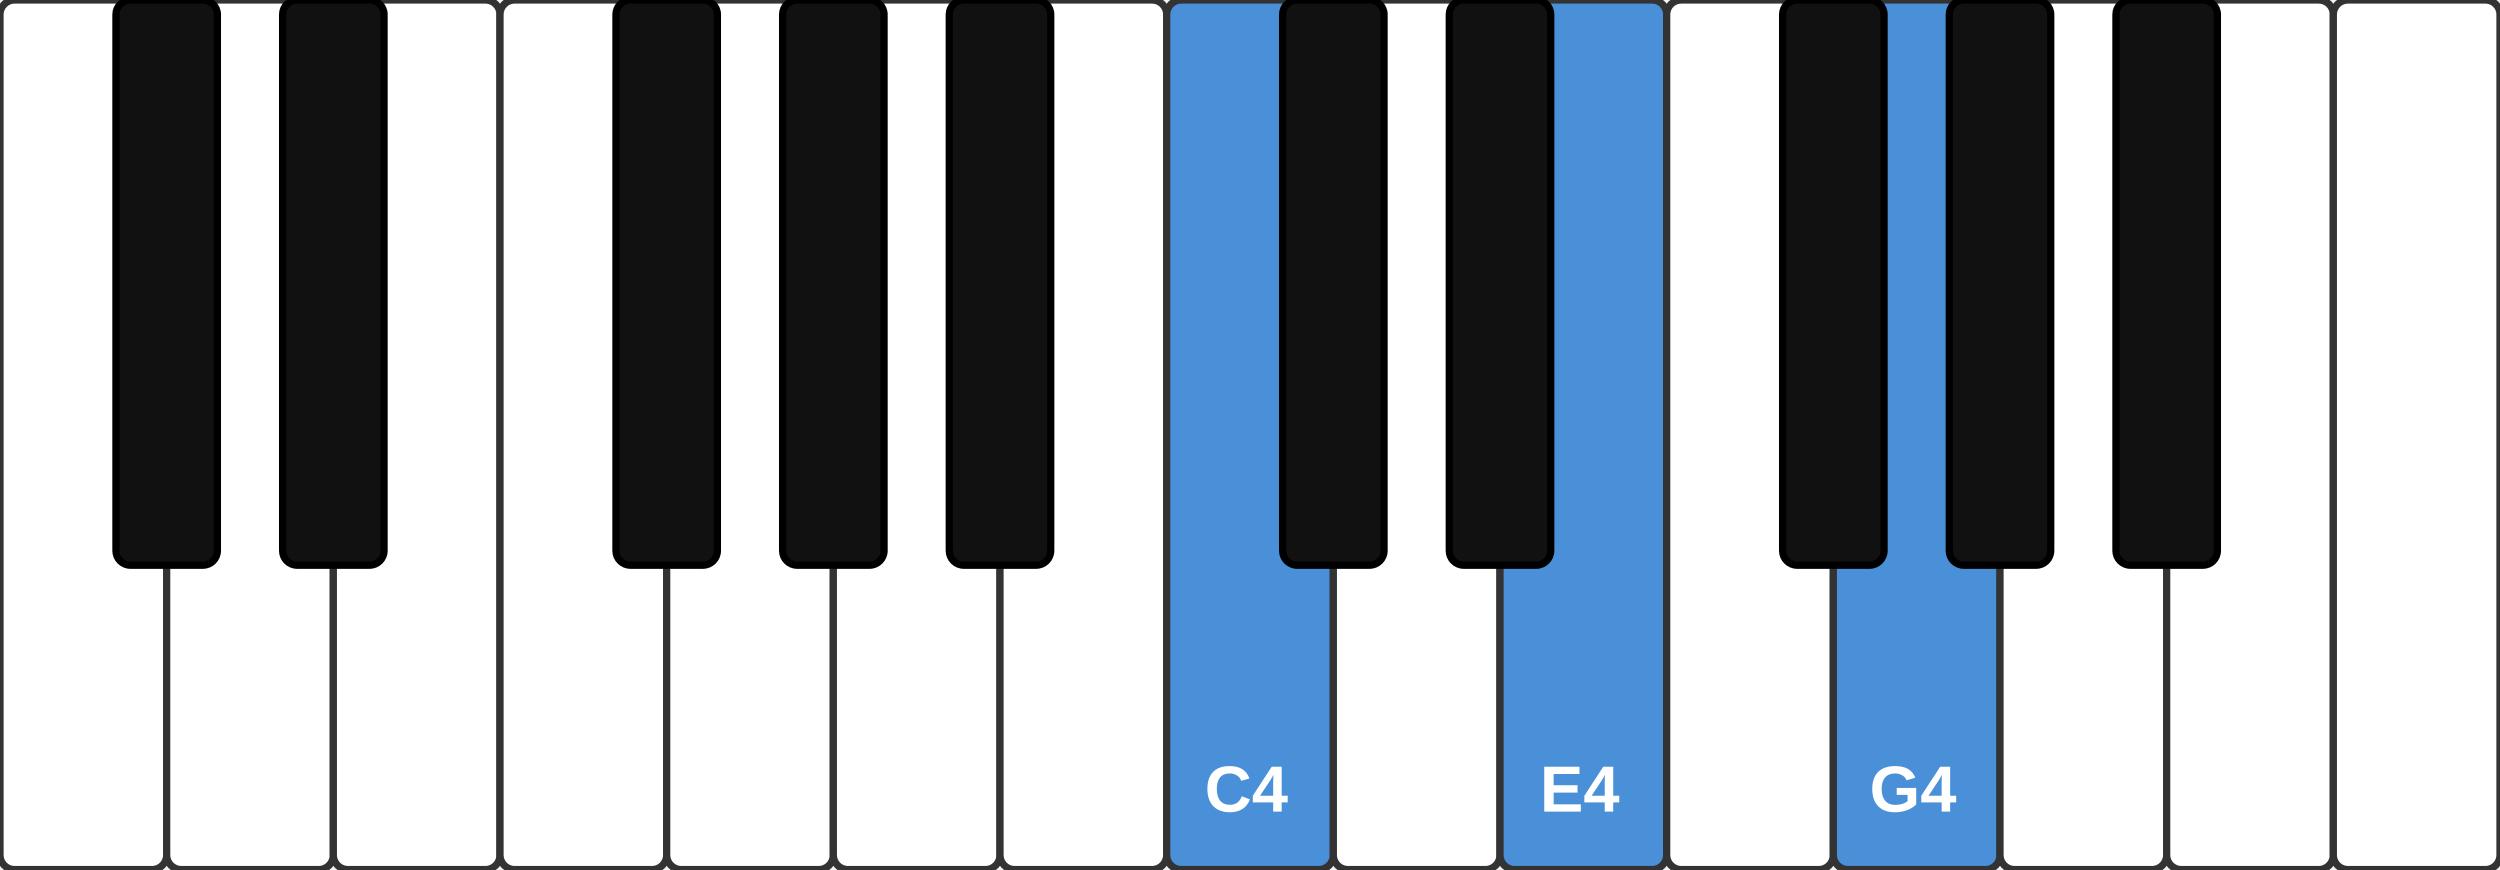
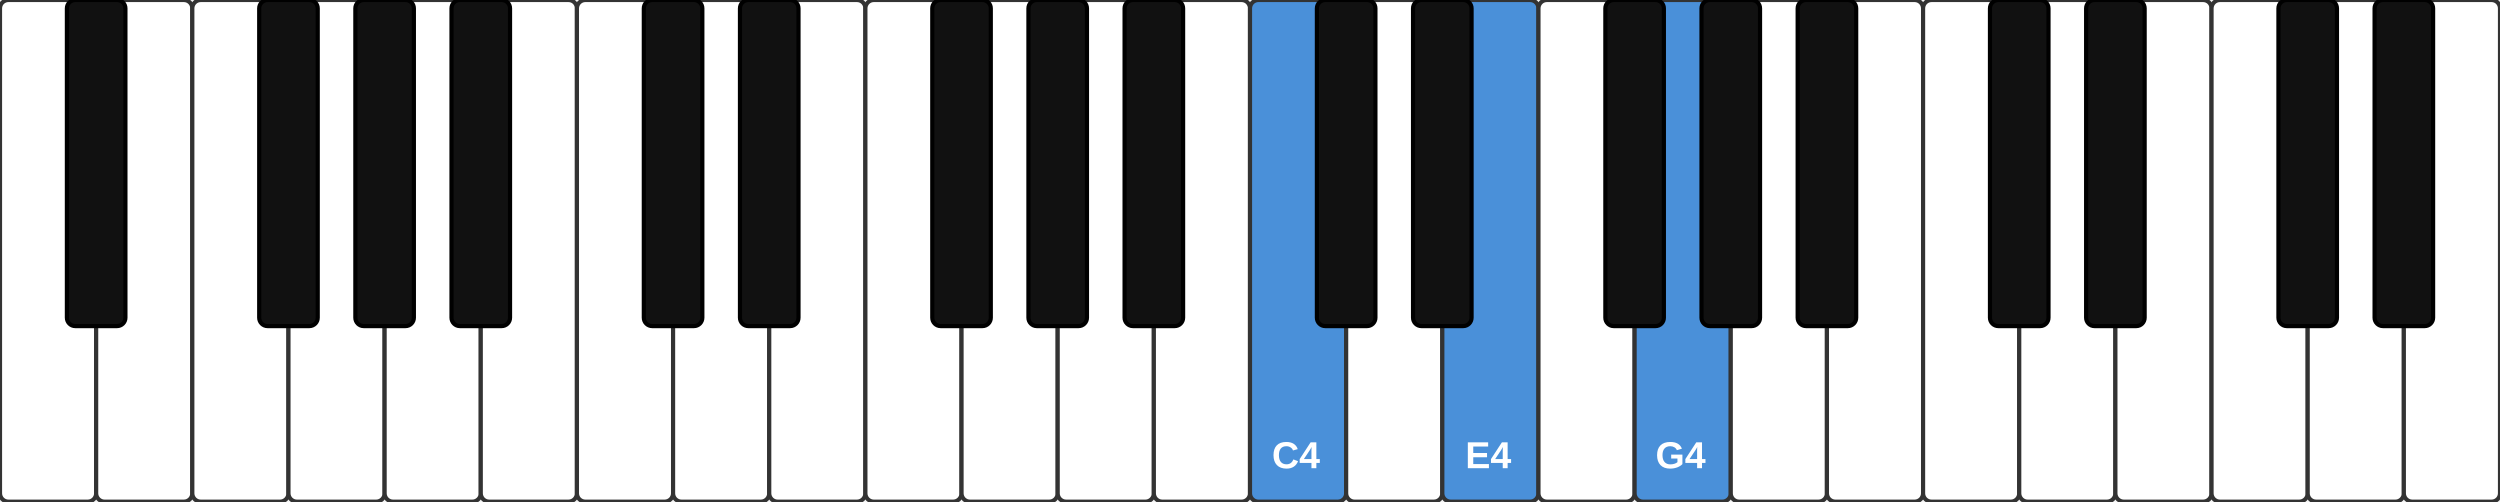
- <svg xmlns="http://www.w3.org/2000/svg" width="345" height="120" viewBox="0 0 345 120">
+ <svg xmlns="http://www.w3.org/2000/svg" width="598" height="120" viewBox="0 0 598 120">
  <style>
.w{width:23px;height:120px;fill:#fff;stroke:#333;stroke-width:1;ry:2}
.b{width:14px;height:78px;fill:#111;stroke:#000;stroke-width:1;ry:2}
.h.w{fill:#4A90D9}
.h.b{fill:#2E6AB0}
.t{font-family:Arial,Helvetica,sans-serif;font-weight:bold;fill:#fff;text-anchor:middle;pointer-events:none}
.tw{font-size:9px}
.tb{font-size:7px}
.title{font-family:Arial,Helvetica,sans-serif;font-size:14px;font-weight:bold;fill:#333;text-anchor:middle}
</style>
-   <rect width="345" height="120" fill="#F5F5F5" rx="4" />
+   <rect width="598" height="120" fill="#F5F5F5" rx="4" />
  <g transform="translate(0,0)">
-     <rect id="key-48" class="w" data-midi="48" data-note="C" data-octave="3" x="0" y="0" />
-     <rect id="key-50" class="w" data-midi="50" data-note="D" data-octave="3" x="23" y="0" />
-     <rect id="key-52" class="w" data-midi="52" data-note="E" data-octave="3" x="46" y="0" />
-     <rect id="key-53" class="w" data-midi="53" data-note="F" data-octave="3" x="69" y="0" />
-     <rect id="key-55" class="w" data-midi="55" data-note="G" data-octave="3" x="92" y="0" />
-     <rect id="key-57" class="w" data-midi="57" data-note="A" data-octave="3" x="115" y="0" />
-     <rect id="key-59" class="w" data-midi="59" data-note="B" data-octave="3" x="138" y="0" />
-     <rect id="key-60" class="w h" data-midi="60" data-note="C" data-octave="4" x="161" y="0" />
-     <text x="172" y="112" class="t tw">C4</text>
-     <rect id="key-62" class="w" data-midi="62" data-note="D" data-octave="4" x="184" y="0" />
-     <rect id="key-64" class="w h" data-midi="64" data-note="E" data-octave="4" x="207" y="0" />
-     <text x="218" y="112" class="t tw">E4</text>
-     <rect id="key-65" class="w" data-midi="65" data-note="F" data-octave="4" x="230" y="0" />
-     <rect id="key-67" class="w h" data-midi="67" data-note="G" data-octave="4" x="253" y="0" />
-     <text x="264" y="112" class="t tw">G4</text>
-     <rect id="key-69" class="w" data-midi="69" data-note="A" data-octave="4" x="276" y="0" />
-     <rect id="key-71" class="w" data-midi="71" data-note="B" data-octave="4" x="299" y="0" />
-     <rect id="key-72" class="w" data-midi="72" data-note="C" data-octave="5" x="322" y="0" />
-     <rect id="key-49" class="b" data-midi="49" data-note="C#" data-octave="3" x="16" y="0" />
-     <rect id="key-51" class="b" data-midi="51" data-note="D#" data-octave="3" x="39" y="0" />
-     <rect id="key-54" class="b" data-midi="54" data-note="F#" data-octave="3" x="85" y="0" />
-     <rect id="key-56" class="b" data-midi="56" data-note="G#" data-octave="3" x="108" y="0" />
-     <rect id="key-58" class="b" data-midi="58" data-note="A#" data-octave="3" x="131" y="0" />
-     <rect id="key-61" class="b" data-midi="61" data-note="C#" data-octave="4" x="177" y="0" />
-     <rect id="key-63" class="b" data-midi="63" data-note="D#" data-octave="4" x="200" y="0" />
-     <rect id="key-66" class="b" data-midi="66" data-note="F#" data-octave="4" x="246" y="0" />
-     <rect id="key-68" class="b" data-midi="68" data-note="G#" data-octave="4" x="269" y="0" />
-     <rect id="key-70" class="b" data-midi="70" data-note="A#" data-octave="4" x="292" y="0" />
+     <rect id="key-38" class="w" data-midi="38" data-note="D" data-octave="2" x="0" y="0" />
+     <rect id="key-40" class="w" data-midi="40" data-note="E" data-octave="2" x="23" y="0" />
+     <rect id="key-41" class="w" data-midi="41" data-note="F" data-octave="2" x="46" y="0" />
+     <rect id="key-43" class="w" data-midi="43" data-note="G" data-octave="2" x="69" y="0" />
+     <rect id="key-45" class="w" data-midi="45" data-note="A" data-octave="2" x="92" y="0" />
+     <rect id="key-47" class="w" data-midi="47" data-note="B" data-octave="2" x="115" y="0" />
+     <rect id="key-48" class="w" data-midi="48" data-note="C" data-octave="3" x="138" y="0" />
+     <rect id="key-50" class="w" data-midi="50" data-note="D" data-octave="3" x="161" y="0" />
+     <rect id="key-52" class="w" data-midi="52" data-note="E" data-octave="3" x="184" y="0" />
+     <rect id="key-53" class="w" data-midi="53" data-note="F" data-octave="3" x="207" y="0" />
+     <rect id="key-55" class="w" data-midi="55" data-note="G" data-octave="3" x="230" y="0" />
+     <rect id="key-57" class="w" data-midi="57" data-note="A" data-octave="3" x="253" y="0" />
+     <rect id="key-59" class="w" data-midi="59" data-note="B" data-octave="3" x="276" y="0" />
+     <rect id="key-60" class="w h" data-midi="60" data-note="C" data-octave="4" x="299" y="0" />
+     <text x="310" y="112" class="t tw">C4</text>
+     <rect id="key-62" class="w" data-midi="62" data-note="D" data-octave="4" x="322" y="0" />
+     <rect id="key-64" class="w h" data-midi="64" data-note="E" data-octave="4" x="345" y="0" />
+     <text x="356" y="112" class="t tw">E4</text>
+     <rect id="key-65" class="w" data-midi="65" data-note="F" data-octave="4" x="368" y="0" />
+     <rect id="key-67" class="w h" data-midi="67" data-note="G" data-octave="4" x="391" y="0" />
+     <text x="402" y="112" class="t tw">G4</text>
+     <rect id="key-69" class="w" data-midi="69" data-note="A" data-octave="4" x="414" y="0" />
+     <rect id="key-71" class="w" data-midi="71" data-note="B" data-octave="4" x="437" y="0" />
+     <rect id="key-72" class="w" data-midi="72" data-note="C" data-octave="5" x="460" y="0" />
+     <rect id="key-74" class="w" data-midi="74" data-note="D" data-octave="5" x="483" y="0" />
+     <rect id="key-76" class="w" data-midi="76" data-note="E" data-octave="5" x="506" y="0" />
+     <rect id="key-77" class="w" data-midi="77" data-note="F" data-octave="5" x="529" y="0" />
+     <rect id="key-79" class="w" data-midi="79" data-note="G" data-octave="5" x="552" y="0" />
+     <rect id="key-81" class="w" data-midi="81" data-note="A" data-octave="5" x="575" y="0" />
+     <rect id="key-39" class="b" data-midi="39" data-note="D#" data-octave="2" x="16" y="0" />
+     <rect id="key-42" class="b" data-midi="42" data-note="F#" data-octave="2" x="62" y="0" />
+     <rect id="key-44" class="b" data-midi="44" data-note="G#" data-octave="2" x="85" y="0" />
+     <rect id="key-46" class="b" data-midi="46" data-note="A#" data-octave="2" x="108" y="0" />
+     <rect id="key-49" class="b" data-midi="49" data-note="C#" data-octave="3" x="154" y="0" />
+     <rect id="key-51" class="b" data-midi="51" data-note="D#" data-octave="3" x="177" y="0" />
+     <rect id="key-54" class="b" data-midi="54" data-note="F#" data-octave="3" x="223" y="0" />
+     <rect id="key-56" class="b" data-midi="56" data-note="G#" data-octave="3" x="246" y="0" />
+     <rect id="key-58" class="b" data-midi="58" data-note="A#" data-octave="3" x="269" y="0" />
+     <rect id="key-61" class="b" data-midi="61" data-note="C#" data-octave="4" x="315" y="0" />
+     <rect id="key-63" class="b" data-midi="63" data-note="D#" data-octave="4" x="338" y="0" />
+     <rect id="key-66" class="b" data-midi="66" data-note="F#" data-octave="4" x="384" y="0" />
+     <rect id="key-68" class="b" data-midi="68" data-note="G#" data-octave="4" x="407" y="0" />
+     <rect id="key-70" class="b" data-midi="70" data-note="A#" data-octave="4" x="430" y="0" />
+     <rect id="key-73" class="b" data-midi="73" data-note="C#" data-octave="5" x="476" y="0" />
+     <rect id="key-75" class="b" data-midi="75" data-note="D#" data-octave="5" x="499" y="0" />
+     <rect id="key-78" class="b" data-midi="78" data-note="F#" data-octave="5" x="545" y="0" />
+     <rect id="key-80" class="b" data-midi="80" data-note="G#" data-octave="5" x="568" y="0" />
  </g>
</svg>
